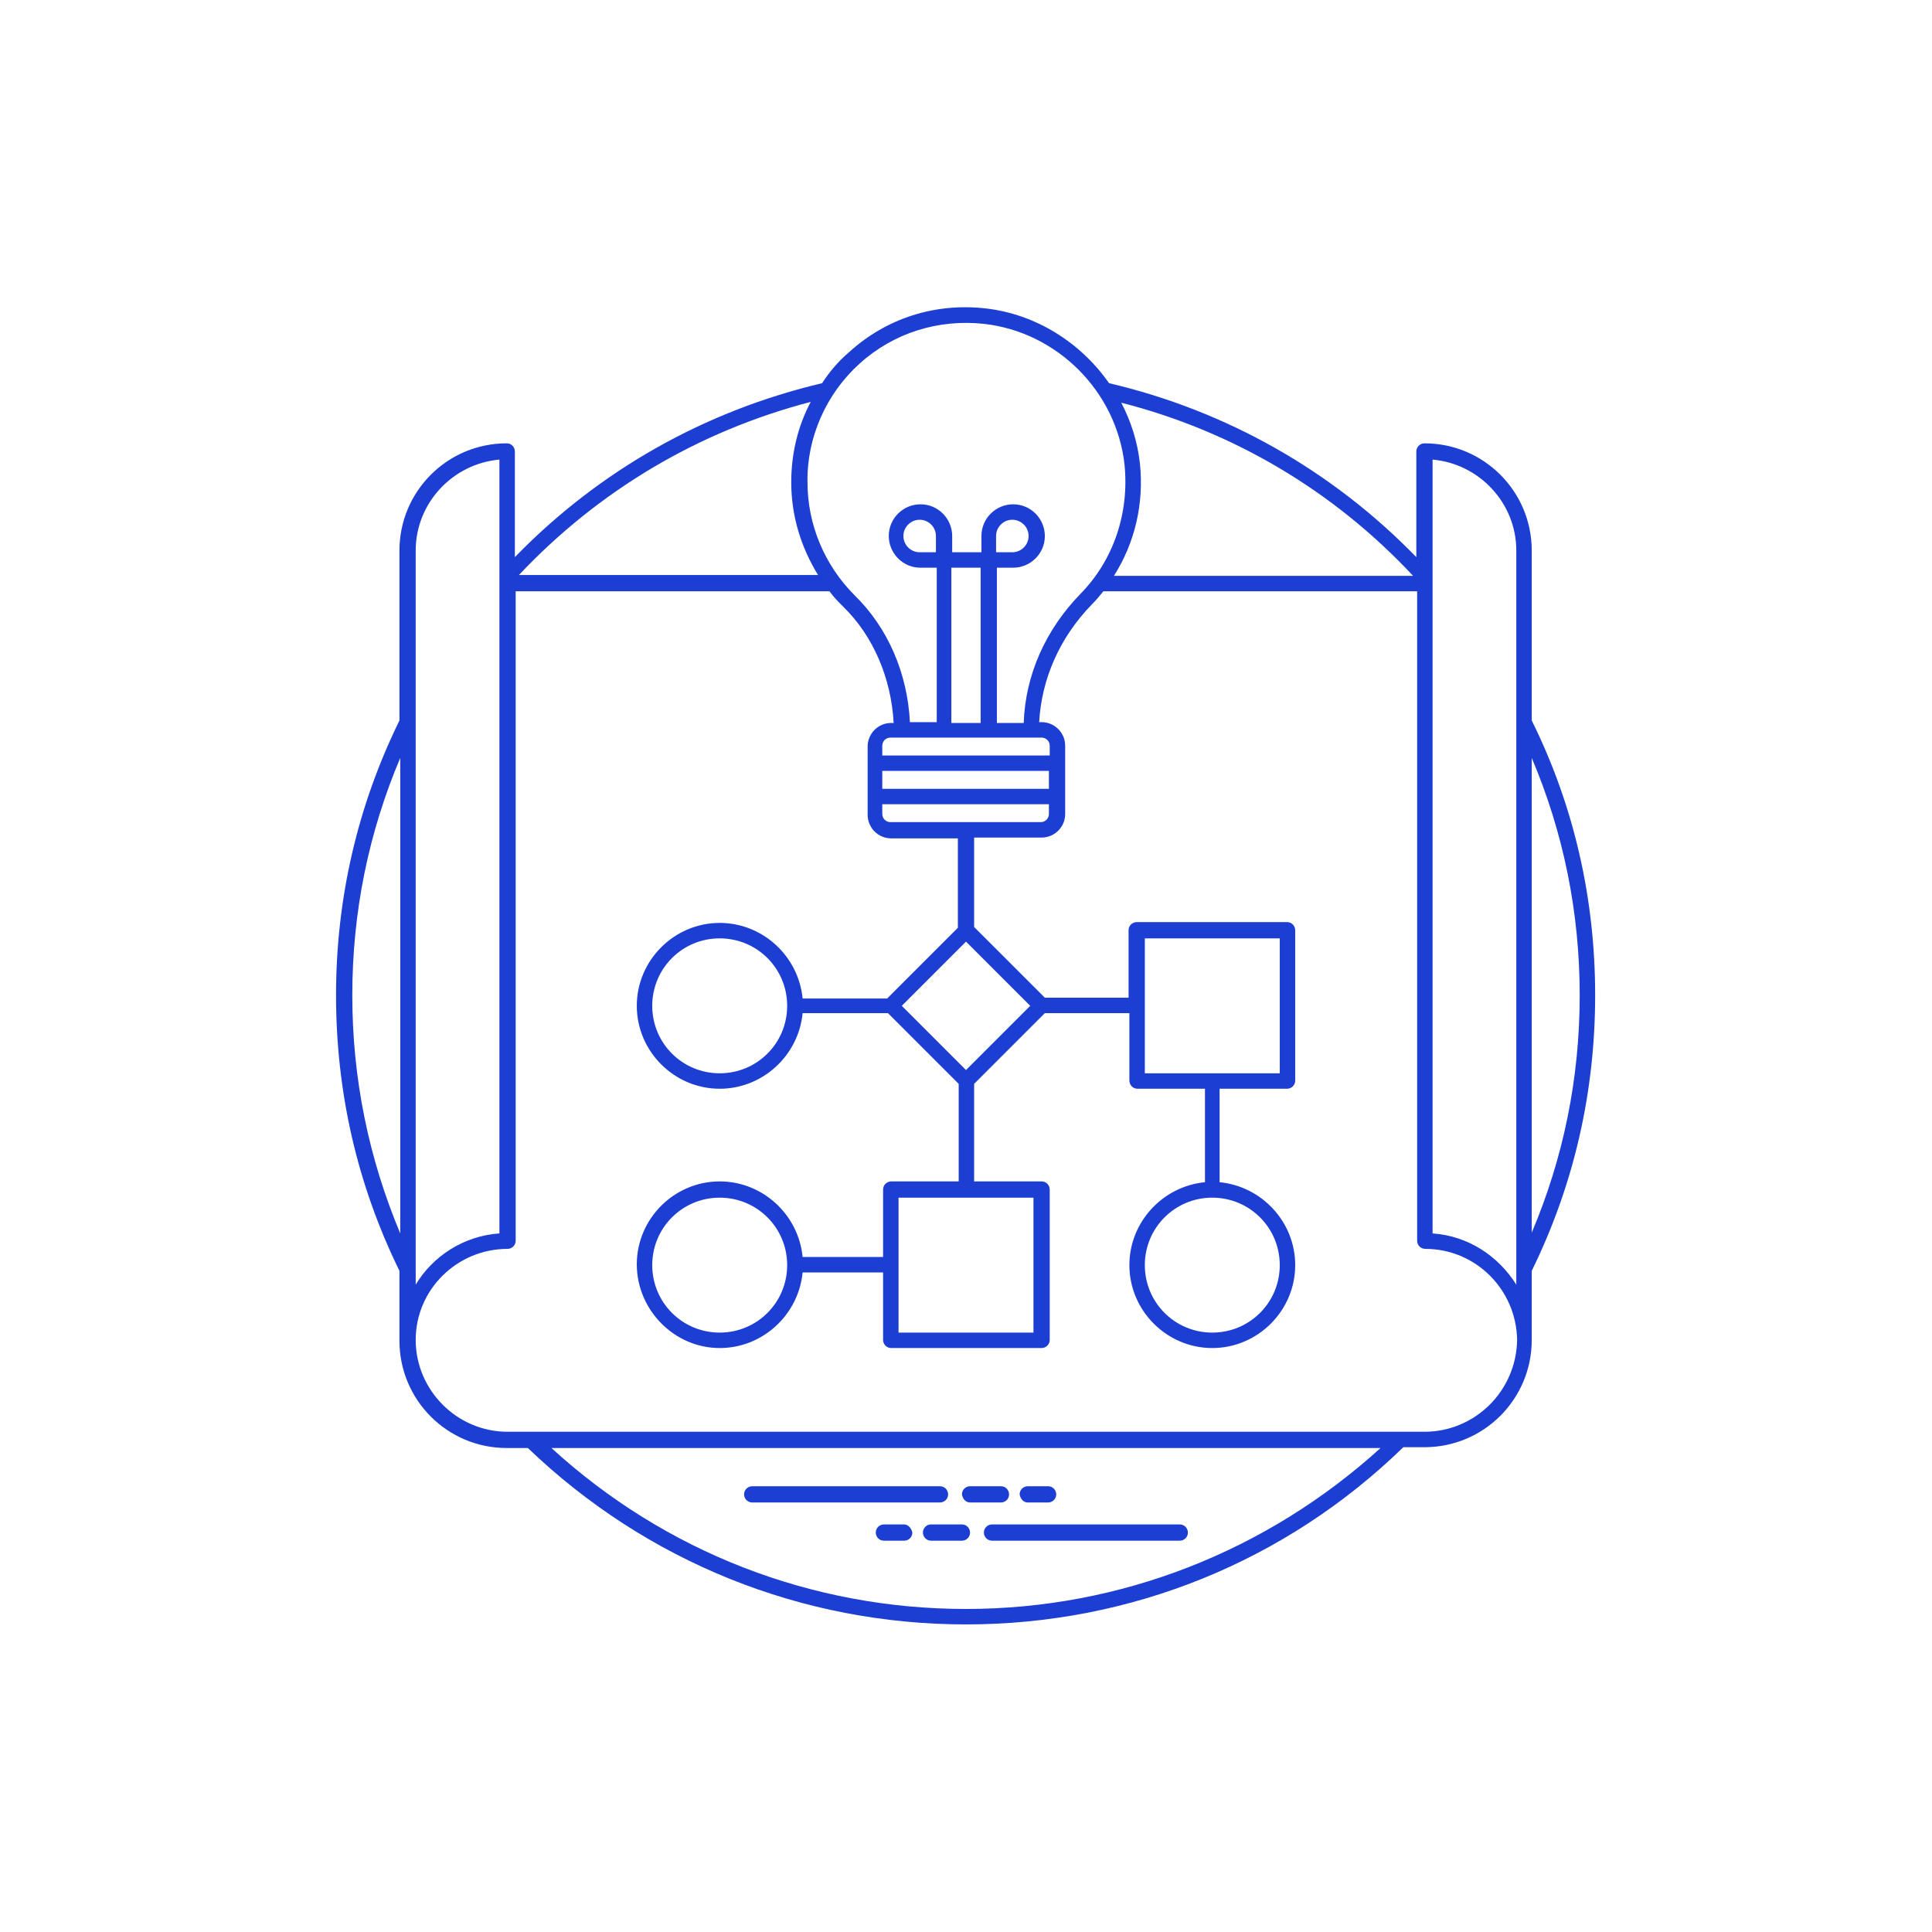
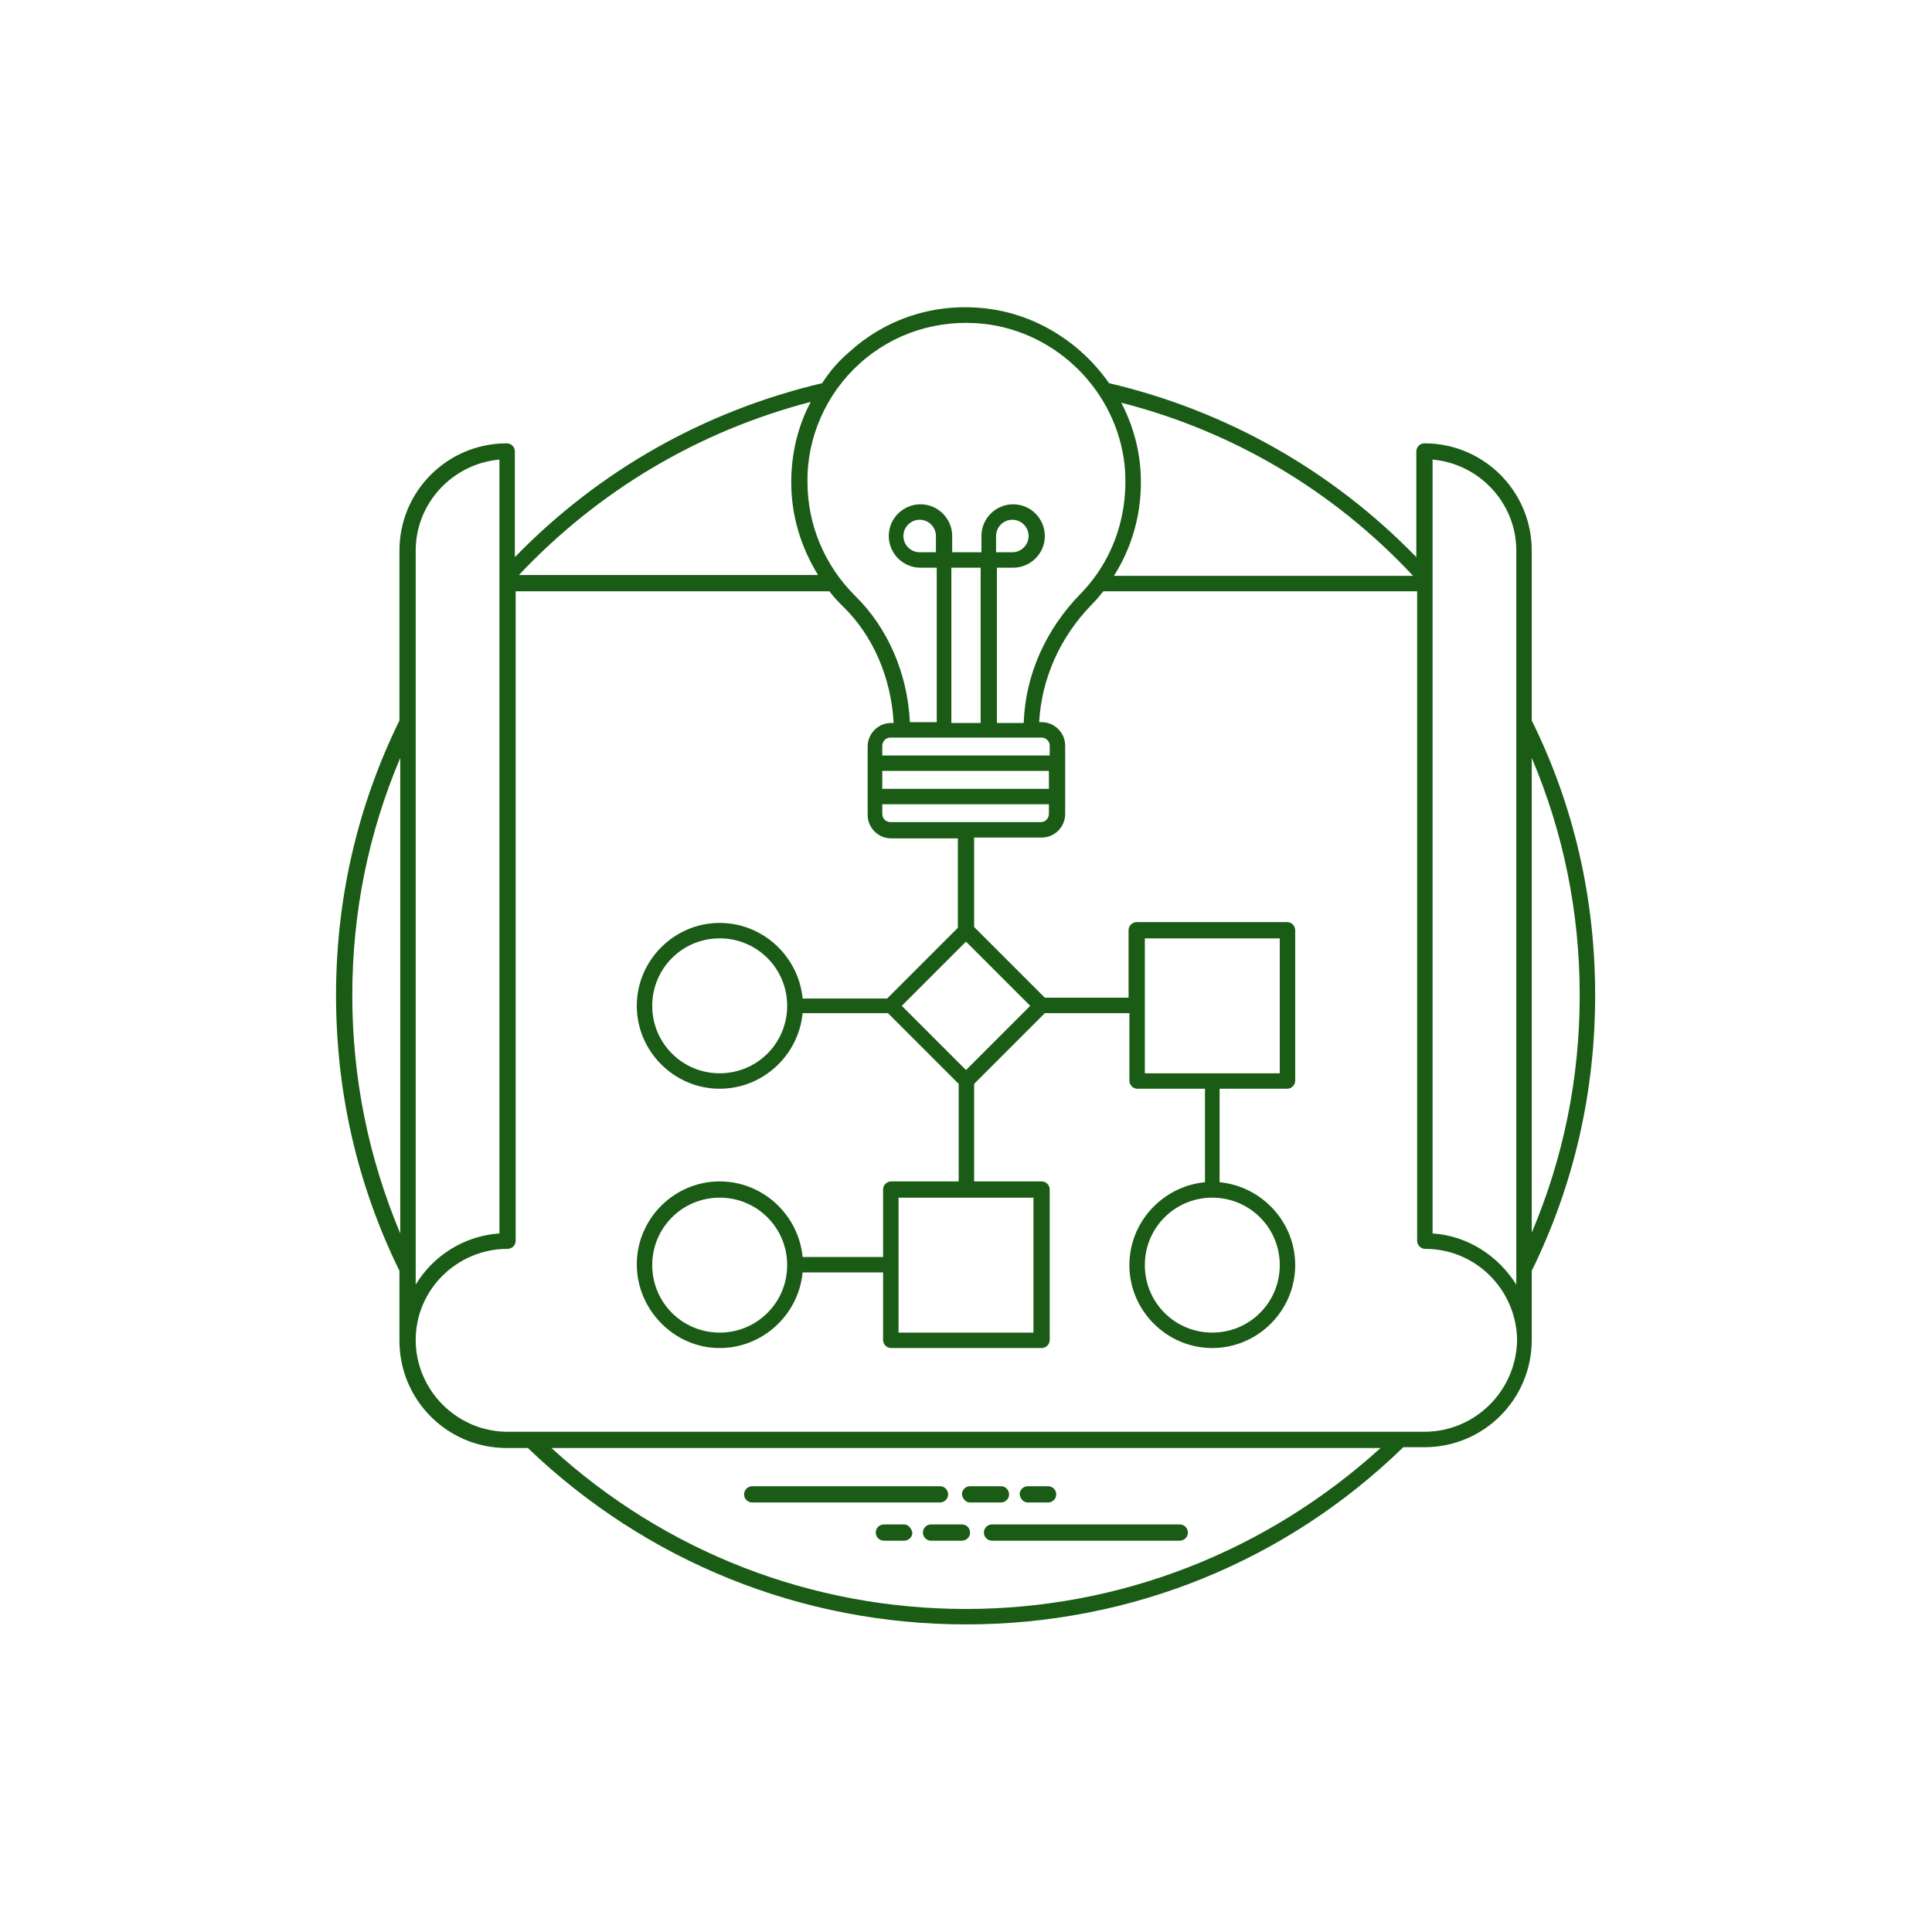
<svg xmlns="http://www.w3.org/2000/svg" width="100" height="100">
-   <svg fill="#1c3ed3" transform="matrix(.69 0 0 .69 15.5 15.5)" viewBox="0 0 164 164">
+   <svg fill="#1a5c15" transform="matrix(.69 0 0 .69 15.5 15.5)" viewBox="0 0 164 164">
    <path d="M55.7 148h23.1c.5 0 1-.4 1-1 0-.5-.4-1-1-1H55.7c-.5 0-1 .4-1 1s.5 1 1 1zM82.5 148h3.8c.5 0 1-.4 1-1 0-.5-.4-1-1-1h-3.8c-.5 0-1 .4-1 1 .1.6.5 1 1 1zM89.6 148h2.5c.5 0 1-.4 1-1 0-.5-.4-1-1-1h-2.5c-.5 0-1 .4-1 1 .1.6.5 1 1 1zM84.2 151.7c0 .5.4 1 1 1h23.1c.5 0 1-.4 1-1 0-.5-.4-1-1-1H85.2c-.6 0-1 .5-1 1zM76.7 151.7c0 .5.4 1 1 1h3.8c.5 0 1-.4 1-1 0-.5-.4-1-1-1h-3.8c-.6 0-1 .5-1 1zM74.4 150.7h-2.5c-.5 0-1 .4-1 1 0 .5.4 1 1 1h2.5c.5 0 1-.4 1-1-.1-.5-.5-1-1-1z" />
    <path d="M151.6 119.5c5.2-10.6 7.8-22 7.8-33.9 0-11.9-2.6-23.3-7.8-33.8V30.9c0-7.3-5.9-13.2-13.2-13.2-.5 0-1 .4-1 1v13c-10.3-10.6-23.3-18-37.8-21.4-3.5-5-9-8.5-15.2-9.2-6.2-.7-12.2 1.2-16.8 5.4-1.3 1.1-2.4 2.4-3.3 3.8C49.9 13.7 36.9 21 26.5 31.7v-13c0-.5-.4-1-1-1-7.3 0-13.2 5.9-13.2 13.2v20.9c-5.2 10.6-7.8 22-7.8 33.8 0 11.9 2.6 23.3 7.8 33.9v8.6c0 7.3 5.9 13.2 13.2 13.2h2.6C42.7 155.3 61.8 163 82 163c20.2 0 39.3-7.7 53.8-21.8h2.6c7.3 0 13.2-5.9 13.2-13.2v-8.5zm5.9-33.9c0 10.2-2 20-5.9 29.2V56.4c3.9 9.2 5.9 19 5.9 29.2zm-7.8-54.7v90.3c-2.2-3.5-5.9-6-10.3-6.3V19.7c5.7.5 10.3 5.3 10.3 11.2zM137 34h-36.8c2.6-4.1 3.7-8.9 3.2-13.8-.3-2.7-1.1-5.2-2.3-7.5 13.7 3.5 26.1 10.8 35.9 21.3zM68.9 7.9c4.2-3.8 9.7-5.5 15.3-4.9 9 1 16.3 8.3 17.3 17.3.6 5.9-1.3 11.7-5.4 15.9-4.3 4.4-6.8 10-7 15.9h-3.3V33h2c2.1 0 3.9-1.7 3.9-3.9 0-2.1-1.7-3.9-3.9-3.9-2.1 0-3.9 1.7-3.9 3.9v2h-3.6v-2c0-2.1-1.7-3.9-3.9-3.9-2.1 0-3.9 1.7-3.9 3.9 0 2.1 1.7 3.9 3.9 3.9h2v19h-3.3c-.3-6-2.7-11.6-6.8-15.6-3.7-3.7-5.8-8.7-5.8-13.9-.1-5.5 2.3-10.9 6.4-14.6zm4.8 110.9v-8.3h16.6v16.6H73.7v-8.3zm8.3-24l-7.9-7.9L82 79l7.9 7.9-7.9 7.9zm-9.3-30.5c-.5 0-1-.4-1-1v-1.2h20.5v1.2c0 .5-.4 1-1 1H72.7zm19.6-4.1H71.7V58h20.5v2.2zm0-4.1H71.7v-1.2c0-.5.4-1 1-1h18.6c.5 0 1 .4 1 1v1.2zm-14-25h-2c-1.1 0-2-.9-2-2s.9-2 2-2 2 .9 2 2v2zm5.5 21h-3.6V33h3.6v19.1zm1.9-21v-2c0-1.1.9-2 2-2s2 .9 2 2-.9 2-2 2h-2zM62.9 12.6c-1.6 3-2.4 6.4-2.4 9.9 0 4.1 1.2 8 3.3 11.4H27c9.8-10.4 22.1-17.7 35.9-21.3zm-38.3 7.1v95.2c-4.4.3-8.2 2.8-10.3 6.3V30.9c0-5.9 4.6-10.7 10.3-11.2zM6.5 85.6c0-10.2 2-20 5.9-29.2v58.5c-3.9-9.3-5.9-19.1-5.9-29.3zM82 161.1c-19 0-37-7-51-19.8h102c-14 12.7-32 19.8-51 19.8zm56.4-21.8H25.6c-6.2 0-11.3-5.1-11.3-11.3 0-6.2 5.1-11.2 11.3-11.2.5 0 1-.4 1-1V35.9h38.6c.5.7 1.1 1.3 1.7 1.9 3.7 3.6 5.9 8.8 6.2 14.3h-.3c-1.6 0-2.9 1.3-2.9 2.9v8.4c0 1.6 1.3 2.9 2.9 2.9H81v11L72.3 86H61.9c-.5-5.2-4.9-9.3-10.2-9.3-5.6 0-10.2 4.6-10.2 10.2s4.6 10.2 10.2 10.2c5.3 0 9.7-4.1 10.2-9.3h10.5l8.7 8.7v12h-8.3c-.5 0-1 .4-1 1v8.3h-9.9c-.5-5.2-4.9-9.3-10.2-9.3-5.6 0-10.2 4.6-10.2 10.2S46.1 129 51.7 129c5.3 0 9.7-4.1 10.2-9.3h9.9v8.3c0 .5.4 1 1 1h18.5c.5 0 1-.4 1-1v-18.5c0-.5-.4-1-1-1H83v-12l8.7-8.7h10.4v8.3c0 .5.4 1 1 1h8.3v11.5c-5.2.5-9.3 4.9-9.3 10.2 0 5.6 4.6 10.2 10.2 10.2s10.2-4.6 10.2-10.2c0-5.3-4.1-9.7-9.3-10.2V97.1h8.3c.5 0 1-.4 1-1V77.6c0-.5-.4-1-1-1H103c-.5 0-1 .4-1 1v8.3H91.7L83 77.2v-11h8.3c1.6 0 2.9-1.3 2.9-2.9v-8.4c0-1.6-1.3-2.9-2.9-2.9H91c.3-5.3 2.5-10.4 6.5-14.5.5-.5 1-1.1 1.4-1.6h38.6v79.9c0 .5.4 1 1 1 6.2 0 11.2 5 11.3 11.2-.1 6.3-5.2 11.3-11.4 11.3zM60 86.9c0 4.6-3.7 8.3-8.3 8.3-4.6 0-8.3-3.7-8.3-8.3 0-4.6 3.7-8.3 8.3-8.3 4.6 0 8.3 3.7 8.3 8.3zm0 31.9c0 4.6-3.7 8.3-8.3 8.3-4.6 0-8.3-3.7-8.3-8.3 0-4.6 3.7-8.3 8.3-8.3 4.6 0 8.3 3.7 8.3 8.3zm52.3-8.3c4.6 0 8.3 3.7 8.3 8.3 0 4.6-3.7 8.3-8.3 8.3-4.6 0-8.3-3.7-8.3-8.3 0-4.6 3.7-8.3 8.3-8.3zM104 95.2V78.6h16.6v16.6H104z" />
  </svg>
</svg>
